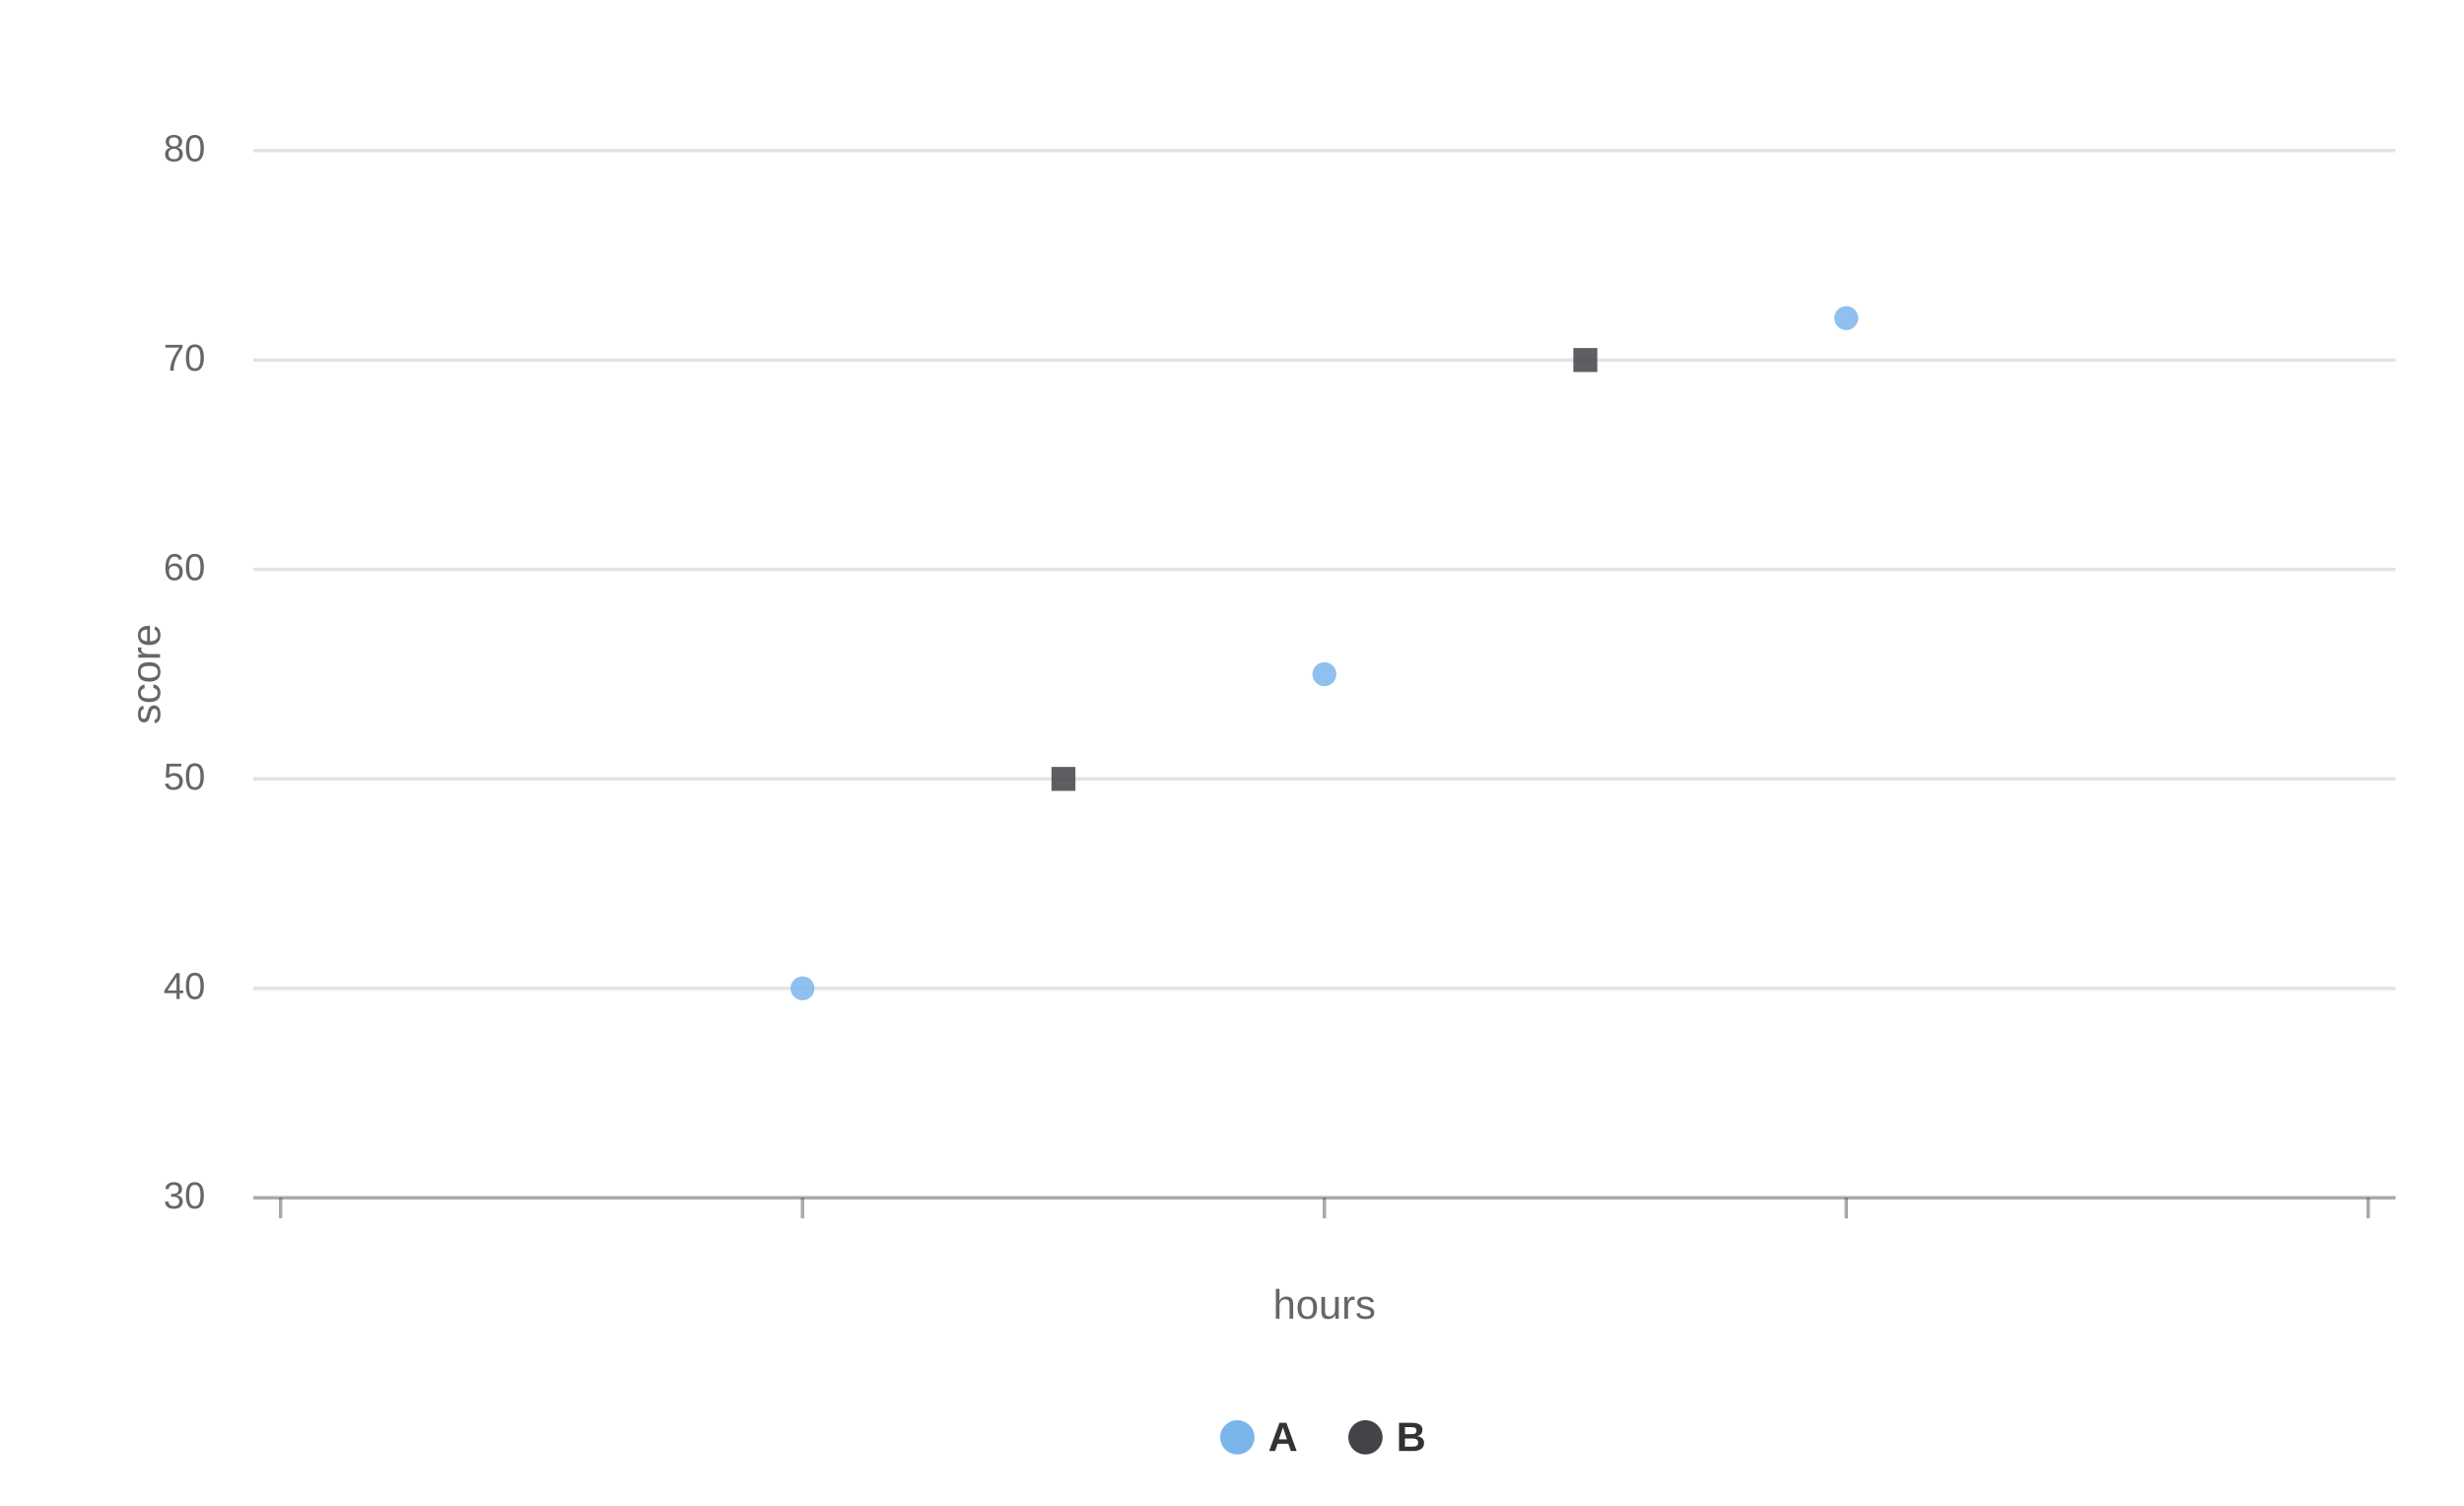
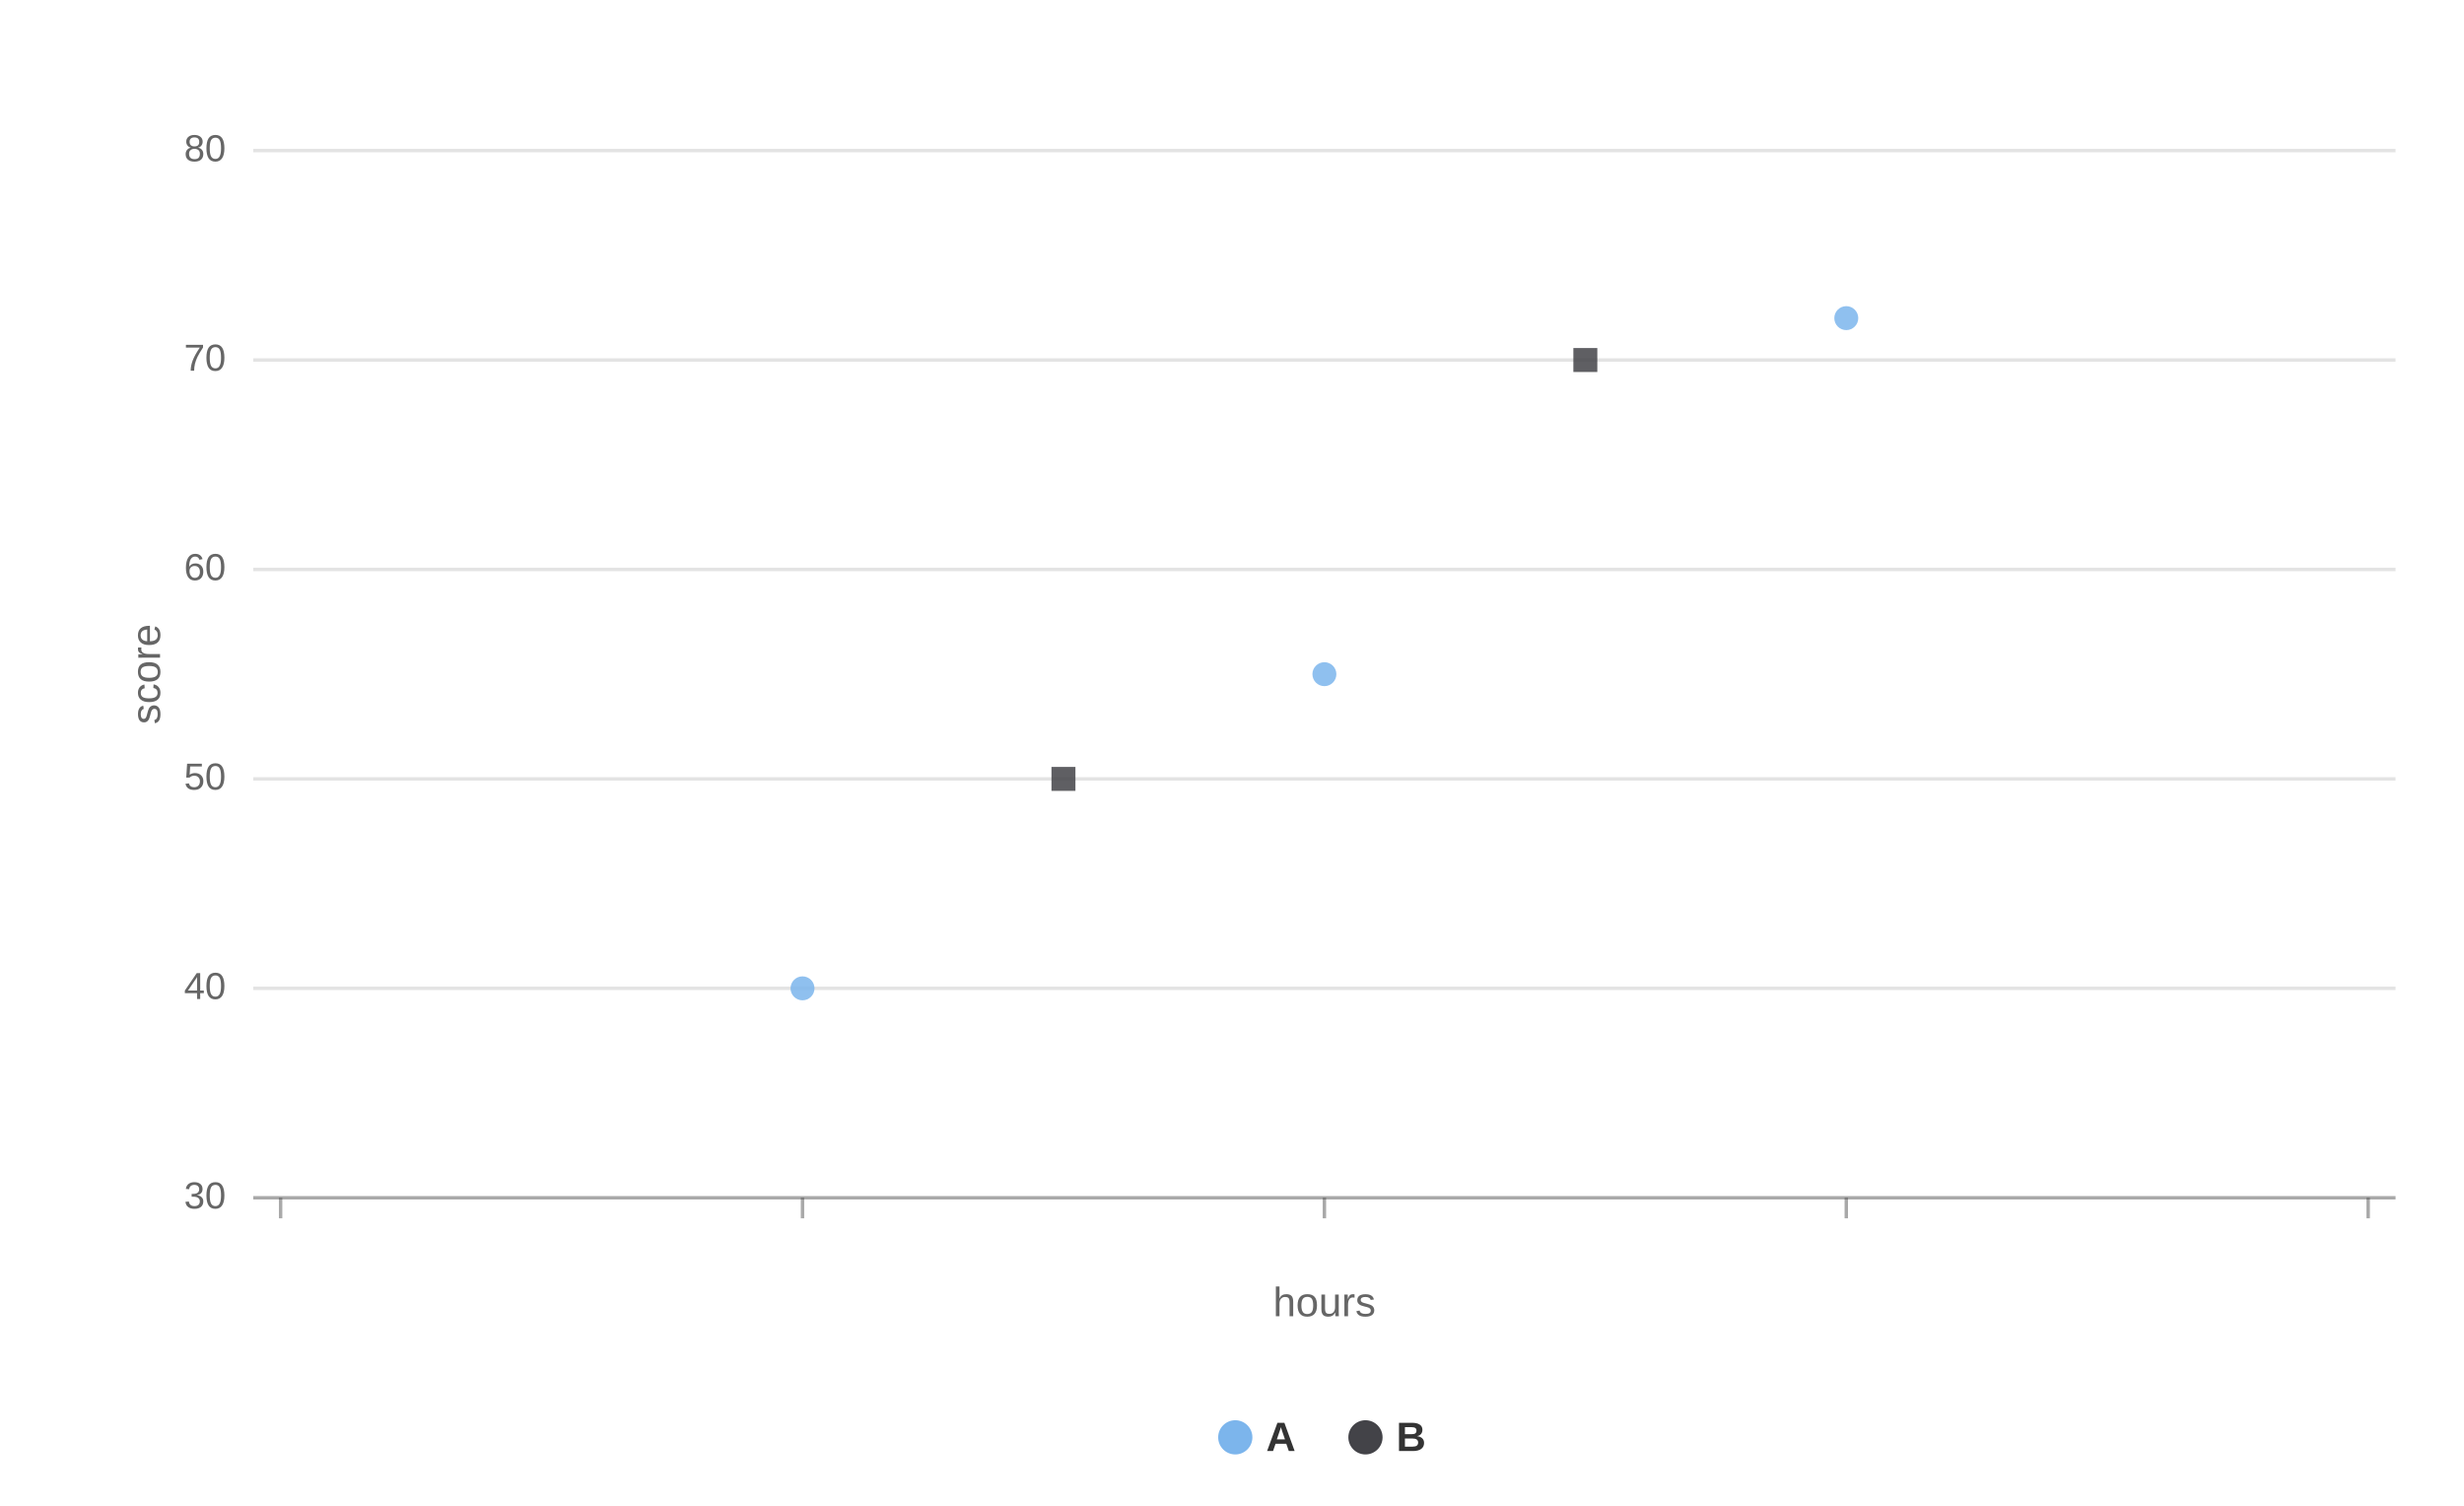
<svg xmlns="http://www.w3.org/2000/svg" width="720" height="440" viewBox="0 0 720 440" role="img" aria-label="scatter chart: Scores rise with study hours, 5 rows, series cohort" aria-labelledby="mv-0a47fcdc661403c6-title" aria-describedby="mv-0a47fcdc661403c6-desc" data-markvis="2" data-chart-type="scatter" data-id="mv-0a47fcdc661403c6" font-family="&quot;Lucida Grande&quot;, &quot;Lucida Sans Unicode&quot;, Arial, Helvetica, sans-serif" font-size="12">
  <text x="360" y="26" text-anchor="middle" font-size="18" font-weight="400" fill="#333333" />
  <g font-size="12" font-weight="700" fill="#333333">
-     <circle cx="361.56" cy="420" r="5" fill="#7cb5ec" />
-     <text x="370.56" y="424" data-legend="A">A</text>
+     <circle cx="360.96" cy="420" r="5" fill="#7cb5ec" />
+     <text x="369.96" y="424" data-legend="A">A</text>
    <circle cx="399" cy="420" r="5" fill="#434348" />
    <text x="408" y="424" data-legend="B">B</text>
  </g>
  <g fill="none" stroke="#333333" stroke-opacity="0.14" stroke-width="1">
    <line x1="74" x2="700" y1="288.8" y2="288.8" />
    <line x1="74" x2="700" y1="227.6" y2="227.6" />
    <line x1="74" x2="700" y1="166.4" y2="166.4" />
    <line x1="74" x2="700" y1="105.2" y2="105.2" />
    <line x1="74" x2="700" y1="44" y2="44" />
  </g>
  <path d="M74 350 L700 350" fill="none" stroke="#333333" stroke-opacity="0.42" stroke-width="1" />
  <path d="M82 350 L82 356 M234.5 350 L234.5 356 M387 350 L387 356 M539.5 350 L539.5 356 M692 350 L692 356" fill="none" stroke="#333333" stroke-opacity="0.42" stroke-width="1" data-axis-ticks="1" />
  <g fill="#666666" font-size="11" font-weight="400">
-     <text x="60" y="350" text-anchor="end" dominant-baseline="middle">30</text>
-     <text x="60" y="288.8" text-anchor="end" dominant-baseline="middle">40</text>
-     <text x="60" y="227.6" text-anchor="end" dominant-baseline="middle">50</text>
-     <text x="60" y="166.4" text-anchor="end" dominant-baseline="middle">60</text>
-     <text x="60" y="105.2" text-anchor="end" dominant-baseline="middle">70</text>
-     <text x="60" y="44" text-anchor="end" dominant-baseline="middle">80</text>
+     <text x="66" y="350" text-anchor="end" dominant-baseline="middle">30</text>
+     <text x="66" y="288.8" text-anchor="end" dominant-baseline="middle">40</text>
+     <text x="66" y="227.6" text-anchor="end" dominant-baseline="middle">50</text>
+     <text x="66" y="166.4" text-anchor="end" dominant-baseline="middle">60</text>
+     <text x="66" y="105.2" text-anchor="end" dominant-baseline="middle">70</text>
+     <text x="66" y="44" text-anchor="end" dominant-baseline="middle">80</text>
    <text x="82" y="367" text-anchor="middle" font-size="11" data-full-label="0" />
    <text x="234.5" y="367" text-anchor="middle" font-size="11" data-full-label="2" />
    <text x="387" y="367" text-anchor="middle" font-size="11" data-full-label="4" />
    <text x="539.5" y="367" text-anchor="middle" font-size="11" data-full-label="6" />
    <text x="692" y="367" text-anchor="middle" font-size="11" data-full-label="8" />
  </g>
  <g fill="#666666" font-size="12" font-weight="400" data-axis-titles="1">
    <text x="43.36" y="197" text-anchor="middle" dominant-baseline="middle" transform="rotate(-90 43.36 197)" data-axis="y">score</text>
-     <text x="387" y="377" text-anchor="middle" dominant-baseline="hanging" data-axis="x">hours</text>
+     <text x="387" y="376.3" text-anchor="middle" dominant-baseline="hanging" data-axis="x">hours</text>
  </g>
  <g>
    <circle cx="234.5" cy="288.8" r="3.5" fill="#7cb5ec" fill-opacity="0.85" stroke="none" data-x="2" data-y="40" data-series="A" />
    <circle cx="387" cy="197" r="3.5" fill="#7cb5ec" fill-opacity="0.85" stroke="none" data-x="4" data-y="55" data-series="A" />
    <rect x="307.25" y="224.1" width="7" height="7" fill="#434348" fill-opacity="0.85" data-x="3" data-y="50" data-series="B" data-scatter-mark="square" />
    <rect x="459.75" y="101.7" width="7" height="7" fill="#434348" fill-opacity="0.85" data-x="5" data-y="70" data-series="B" data-scatter-mark="square" />
    <circle cx="539.5" cy="92.96" r="3.5" fill="#7cb5ec" fill-opacity="0.85" stroke="none" data-x="6" data-y="72" data-series="A" />
  </g>
</svg>
